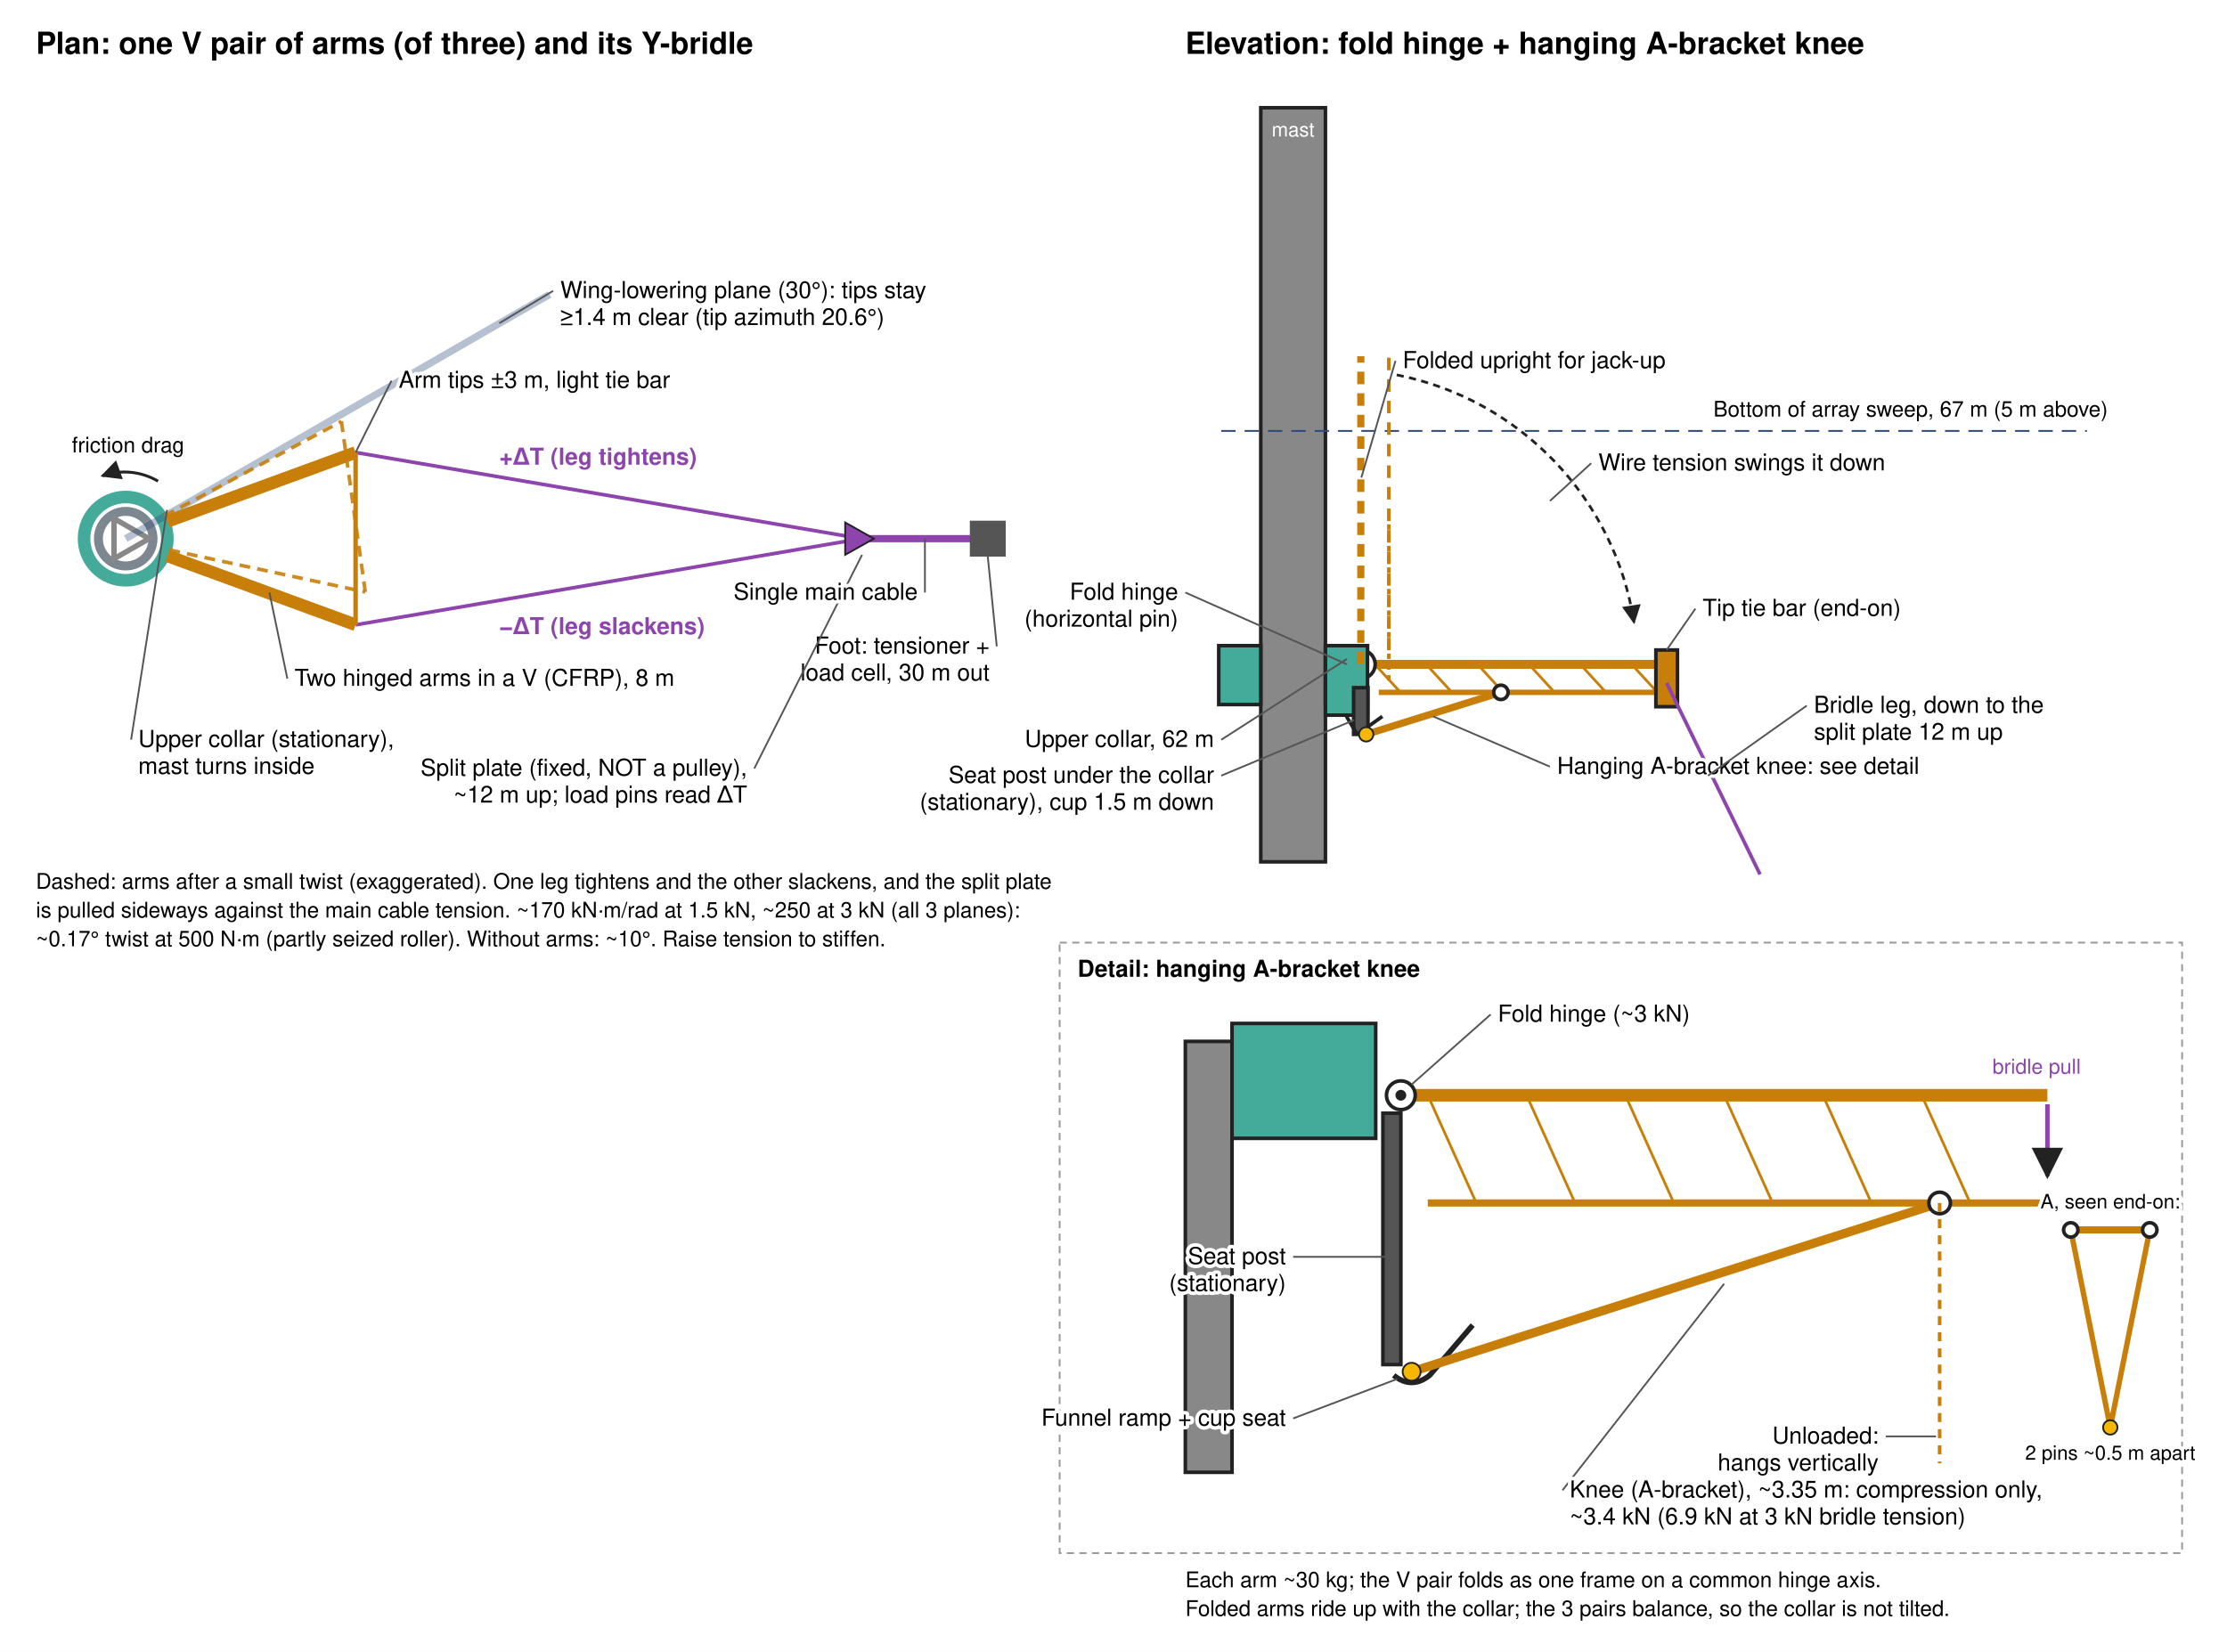
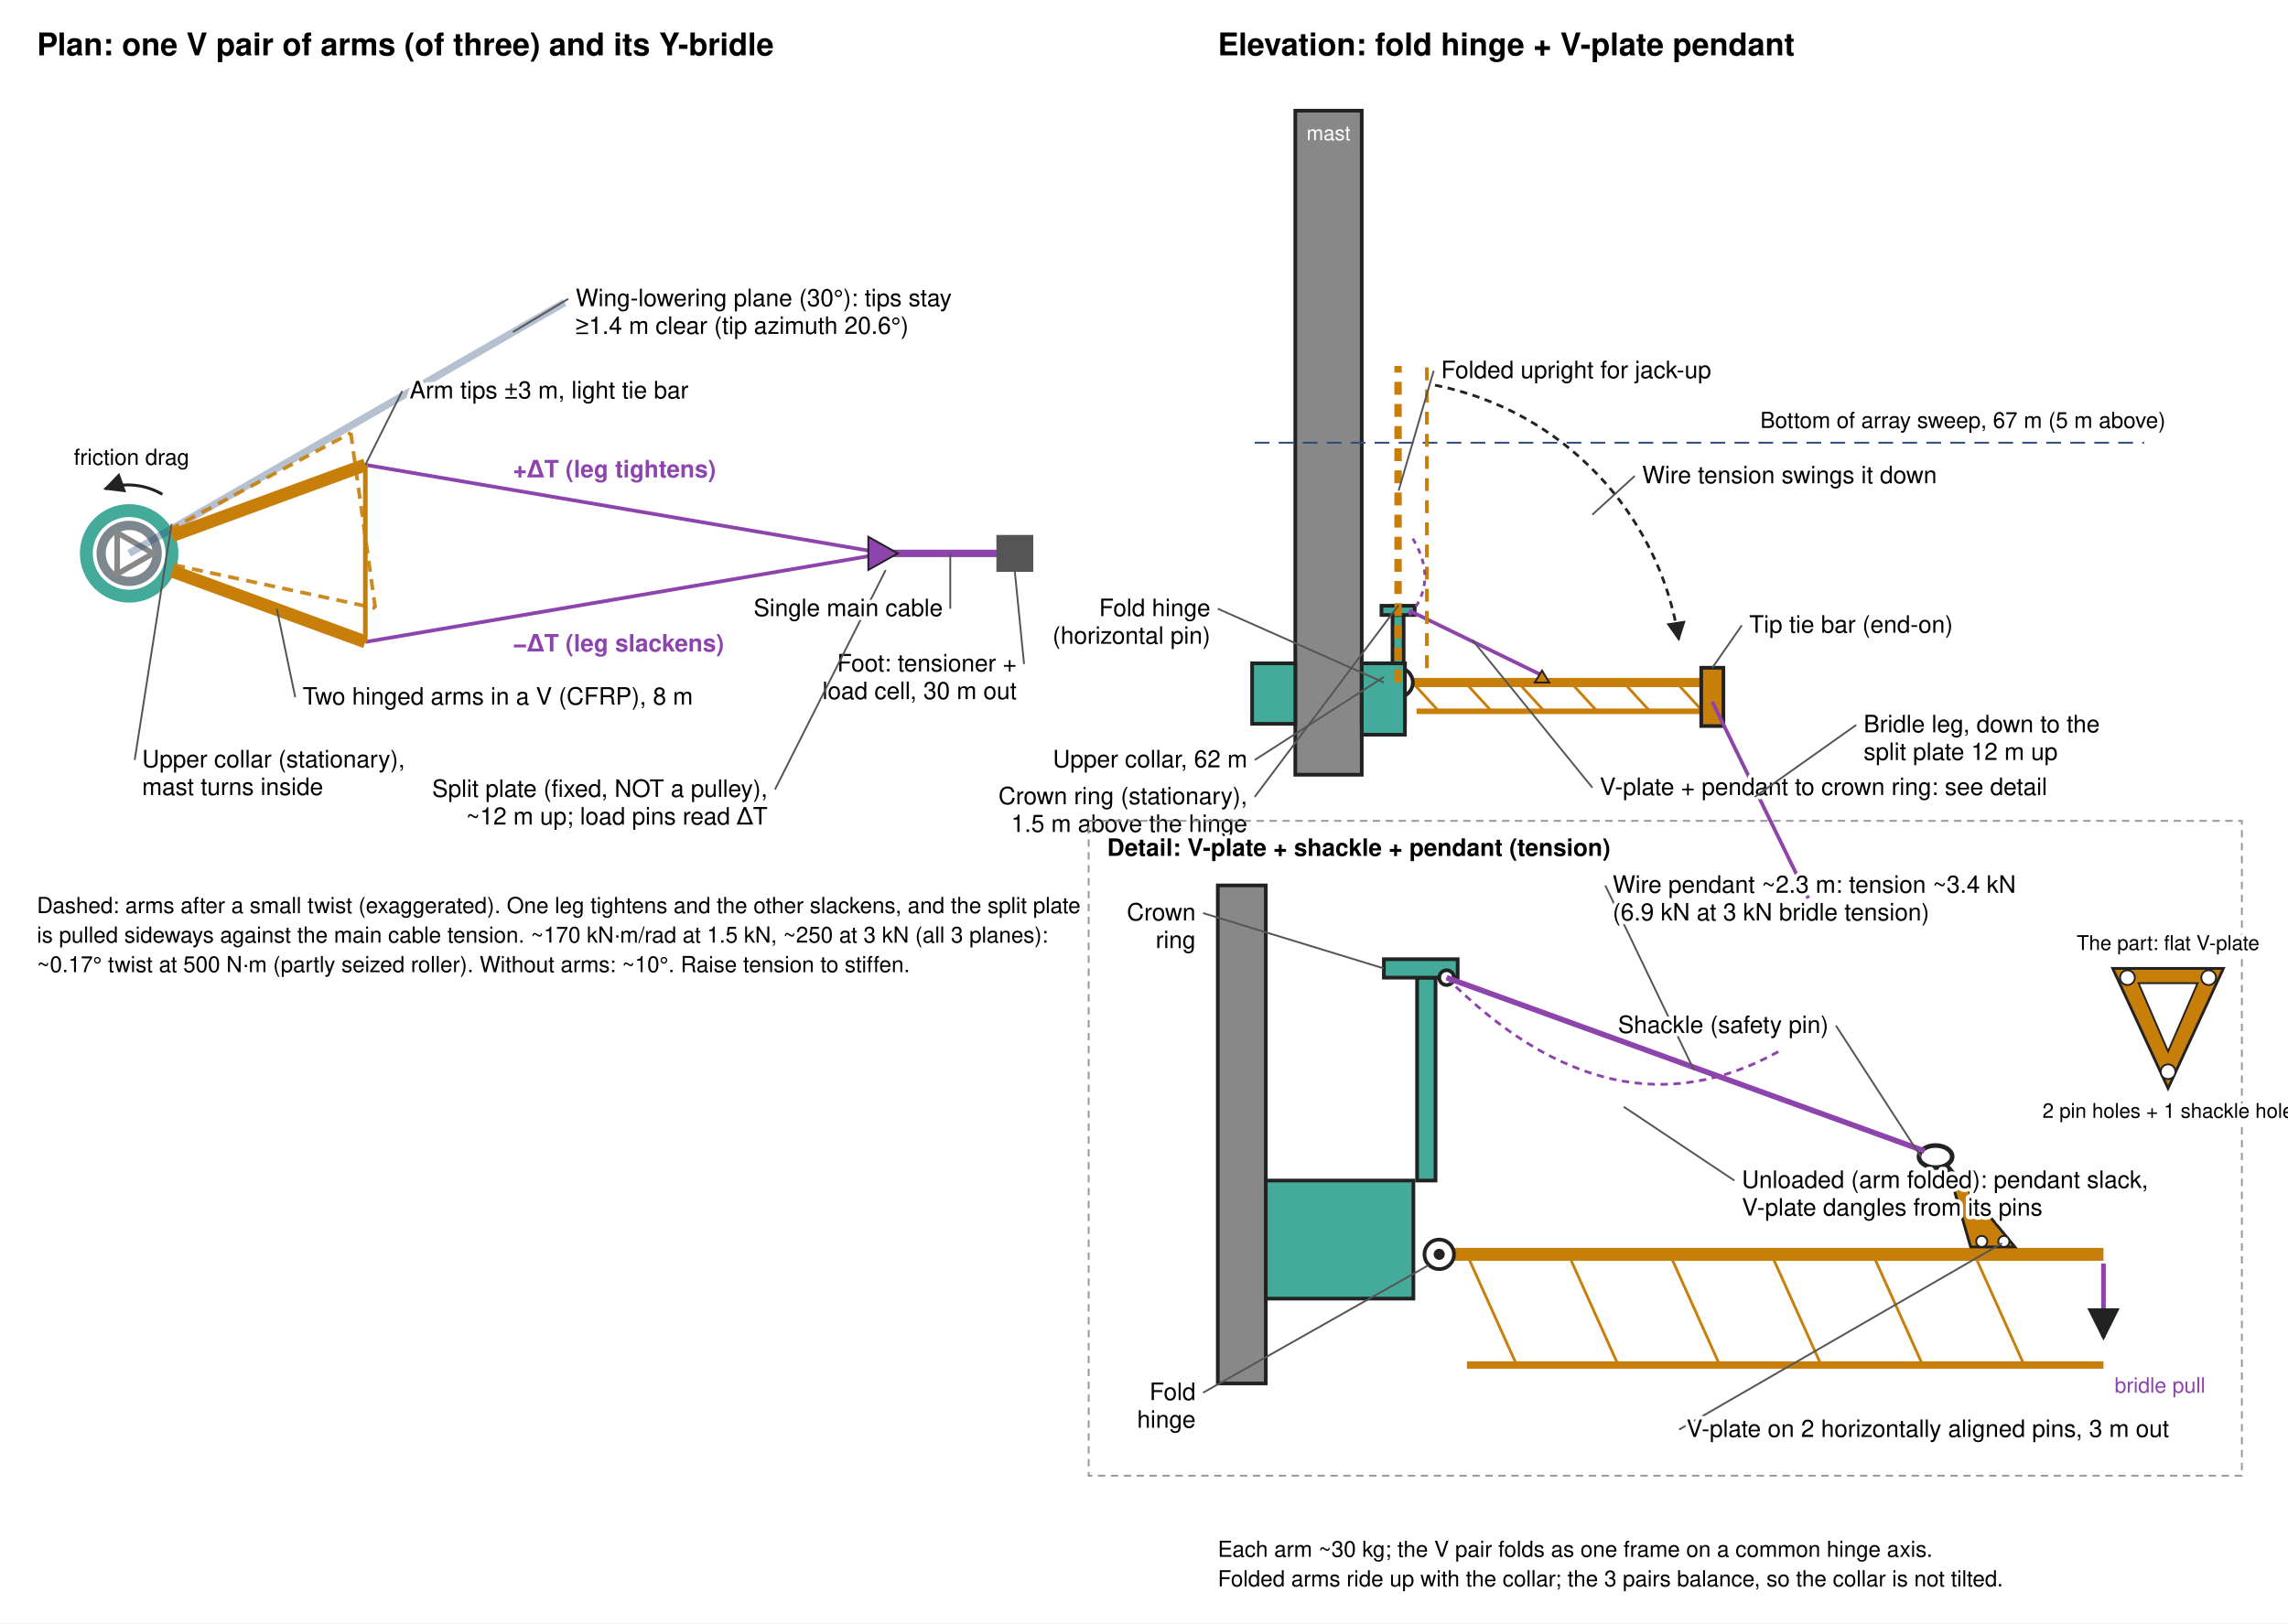
- <svg xmlns="http://www.w3.org/2000/svg" viewBox="0 0 1240 920" font-family="Helvetica, Arial, sans-serif" font-size="13">
-   <rect width="1240" height="920" fill="#fff" />
+ <svg xmlns="http://www.w3.org/2000/svg" viewBox="0 0 1240 880" font-family="Helvetica, Arial, sans-serif" font-size="13">
+   <rect width="1240" height="880" fill="#fff" />
  <defs>
    <marker id="ar" viewBox="0 0 10 10" refX="9" refY="5" markerWidth="7" markerHeight="7" orient="auto-start-reverse">
      <path d="M0 0L10 5L0 10z" fill="#222" />
    </marker>
  </defs>
  <style>.s{stroke:#222;stroke-width:2}.l{stroke:#555;stroke-width:1;fill:none}.guy{stroke:#8e44ad;stroke-width:2}.arm{stroke:#c87f0a}.collar{fill:#4a9}.mast{fill:#888}text{paint-order:stroke;stroke:#fff;stroke-width:4px;stroke-linejoin:round}.t{font-size:17px;font-weight:bold}</style>
  <text x="20" y="30" class="t">Plan: one V pair of arms (of three) and its Y-bridle</text>
  <circle cx="70" cy="300" r="23.2" fill="none" stroke="#4a9" stroke-width="7" />
  <circle cx="70" cy="300" r="15.2" fill="none" stroke="#7d8790" stroke-width="5" />
  <polygon points="83.0,300.0 63.5,311.2 63.5,288.8" fill="none" stroke="#888" stroke-width="3" />
  <line x1="70" y1="300" x2="306" y2="164" stroke="#2c4a7a" stroke-width="4" opacity="0.35" />
  <line x1="198" y1="252" x2="479.6" y2="300" class="guy" />
  <line x1="198" y1="348" x2="479.6" y2="300" class="guy" />
  <line x1="479.6" y1="300" x2="550" y2="300" stroke="#8e44ad" stroke-width="4" />
  <polygon points="470.6,291 486.6,300 470.6,309" fill="#8e44ad" stroke="#222" />
  <rect x="540" y="290" width="20" height="20" fill="#555" />
  <line x1="91.6" y1="287.3" x2="190.1" y2="234.7" stroke="#c87f0a" stroke-width="2" stroke-dasharray="6 4" opacity="0.9" />
  <line x1="94.3" y1="306.3" x2="203.4" y2="329.7" stroke="#c87f0a" stroke-width="2" stroke-dasharray="6 4" opacity="0.9" />
  <line x1="190.1" y1="234.7" x2="203.4" y2="329.7" stroke="#c87f0a" stroke-width="2" stroke-dasharray="6 4" opacity="0.9" />
  <line x1="93.2" y1="290.4" x2="198.0" y2="252.0" stroke="#c87f0a" stroke-width="7" />
  <line x1="93.2" y1="309.6" x2="198.0" y2="348.0" stroke="#c87f0a" stroke-width="7" />
  <line x1="198.0" y1="252.0" x2="198.0" y2="348.0" stroke="#c87f0a" stroke-width="2.5" />
  <path d="M88 268 A36.8 36.8 0 0 0 57 265" fill="none" stroke="#222" stroke-width="1.6" marker-end="url(#ar)" />
  <text x="40" y="252" font-size="12">friction drag</text>
  <text x="278" y="258.8" font-size="13" fill="#8e44ad" font-weight="bold">+ΔT (leg tightens)</text>
  <text x="278" y="353.2" font-size="13" fill="#8e44ad" font-weight="bold">−ΔT (leg slackens)</text>
  <path d="M550 310L555 360" class="l" />
  <text x="551" y="364" text-anchor="end">Foot: tensioner +</text>
  <text x="551" y="379" text-anchor="end">load cell, 30 m out</text>
  <path d="M480 309L420 428" class="l" />
  <text x="416" y="432" text-anchor="end">Split plate (fixed, NOT a pulley),</text>
  <text x="416" y="447" text-anchor="end">~12 m up; load pins read ΔT</text>
  <path d="M515 300L515 330" class="l" />
  <text x="511" y="334" text-anchor="end">Single main cable</text>
  <path d="M198 252L218 212" class="l" />
  <text x="222" y="216" text-anchor="start">Arm tips ±3 m, light tie bar</text>
  <path d="M150 330L160 378" class="l" />
  <text x="164" y="382" text-anchor="start">Two hinged arms in a V (CFRP), 8 m</text>
  <path d="M93 284L73 412" class="l" />
  <text x="77" y="416" text-anchor="start">Upper collar (stationary),</text>
  <text x="77" y="431" text-anchor="start">mast turns inside</text>
  <path d="M278 180L308 162" class="l" />
  <text x="312" y="166" text-anchor="start">Wing-lowering plane (30°): tips stay</text>
  <text x="312" y="181" text-anchor="start">≥1.4 m clear (tip azimuth 20.6°)</text>
  <text x="20" y="495" font-size="12">Dashed: arms after a small twist (exaggerated). One leg tightens and the other slackens, and the split plate</text>
  <text x="20" y="511" font-size="12">is pulled sideways against the main cable tension. ~170 kN·m/rad at 1.5 kN, ~250 at 3 kN (all 3 planes):</text>
  <text x="20" y="527" font-size="12">~0.17° twist at 500 N·m (partly seized roller). Without arms: ~10°. Raise tension to stiffen.</text>
-   <text x="660" y="30" class="t">Elevation: fold hinge + hanging A-bracket knee</text>
-   <rect x="702" y="60" width="36" height="420" class="mast s" />
+   <text x="660" y="30" class="t">Elevation: fold hinge + V-plate pendant</text>
+   <rect x="702" y="60" width="36" height="360" class="mast s" />
  <text x="720" y="76" text-anchor="middle" font-size="11" style="stroke:none" fill="#fff">mast</text>
  <rect x="738" y="359.6" width="23.4" height="32.8" class="collar s" />
  <rect x="678.6" y="359.6" width="23.4" height="32.8" class="collar s" />
  <line x1="680" y1="240" x2="1162" y2="240" stroke="#2c4a7a" stroke-dasharray="8 5" />
  <text x="954" y="232" font-size="12">Bottom of array sweep, 67 m (5 m above)</text>
  <line x1="757.7" y1="370" x2="928" y2="370" stroke="#c87f0a" stroke-width="5" />
  <line x1="767.7" y1="385.6" x2="928" y2="385.6" stroke="#c87f0a" stroke-width="3" />
  <line x1="765.5" y1="370" x2="779.8" y2="385.6" stroke="#c87f0a" stroke-width="1.5" />
  <line x1="794.1" y1="370" x2="808.4" y2="385.6" stroke="#c87f0a" stroke-width="1.5" />
  <line x1="822.7" y1="370" x2="837.0" y2="385.6" stroke="#c87f0a" stroke-width="1.5" />
  <line x1="851.3" y1="370" x2="865.6" y2="385.6" stroke="#c87f0a" stroke-width="1.5" />
  <line x1="879.9" y1="370" x2="894.2" y2="385.6" stroke="#c87f0a" stroke-width="1.5" />
  <line x1="908.5" y1="370" x2="922.8" y2="385.6" stroke="#c87f0a" stroke-width="1.5" />
  <rect x="922" y="362" width="12" height="31.6" fill="#c87f0a" class="s" />
  <circle cx="757.7" cy="370" r="8" fill="#fff" class="s" />
  <circle cx="757.7" cy="370" r="3" fill="#222" />
  <rect x="738" y="359.6" width="23.4" height="38.7" class="collar s" />
-   <rect x="753.7" y="383.0" width="8" height="26.0" fill="#555" class="s" />
-   <path d="M755.7 409.0 l14 -10 M755.7 409.0 l-6 -10" stroke="#222" stroke-width="2" fill="none" />
-   <line x1="835.7" y1="385.6" x2="760.7" y2="409.0" stroke="#c87f0a" stroke-width="4" />
-   <circle cx="835.7" cy="385.6" r="4" fill="#fff" class="s" />
-   <circle cx="760.7" cy="409.0" r="4" fill="#f5b700" stroke="#222" />
+   <rect x="754.7" y="328.4" width="6" height="31.2" fill="#4a9" class="s" />
+   <rect x="748.7" y="328.4" width="18" height="5" fill="#4a9" class="s" />
+   <line x1="835.7" y1="366.1" x2="763.7" y2="331.0" stroke="#8e44ad" stroke-width="2" />
+   <polygon points="831.8,370 839.6,370 835.7,363.5" fill="#c87f0a" stroke="#222" />
  <line x1="757.7" y1="370" x2="757.7" y2="198.4" stroke="#c87f0a" stroke-width="4" stroke-dasharray="7 5" />
  <line x1="773.3" y1="362.2" x2="773.3" y2="198.4" stroke="#c87f0a" stroke-width="2" stroke-dasharray="7 5" />
-   <line x1="773.3" y1="292" x2="773.3" y2="379.1" stroke="#c87f0a" stroke-width="2" stroke-dasharray="3 3" />
+   <path d="M765.7 292 q 14 23.4 -2 41.6" fill="none" stroke="#8e44ad" stroke-width="1.5" stroke-dasharray="3 3" />
  <path d="M777.7 208.8 A166.4 166.4 0 0 1 909.8 346.6" fill="none" stroke="#222" stroke-width="1.5" stroke-dasharray="4 3" marker-end="url(#ar)" />
  <line x1="928" y1="380.4" x2="979.992" y2="487.0" class="guy" />
  <path d="M750 370L660 330" class="l" />
  <text x="656" y="334" text-anchor="end">Fold hinge</text>
  <text x="656" y="349" text-anchor="end">(horizontal pin)</text>
  <path d="M758 266L777 201" class="l" />
  <text x="781" y="205" text-anchor="start">Folded upright for jack-up</text>
  <path d="M863 279L886 258" class="l" />
  <text x="890" y="262" text-anchor="start">Wire tension swings it down</text>
-   <path d="M798 399L863 427" class="l" />
-   <text x="867" y="431" text-anchor="start">Hanging A-bracket knee: see detail</text>
-   <path d="M754 401L680 432" class="l" />
-   <text x="676" y="436" text-anchor="end">Seat post under the collar</text>
-   <text x="676" y="451" text-anchor="end">(stationary), cup 1.5 m down</text>
+   <path d="M798 347L863 427" class="l" />
+   <text x="867" y="431" text-anchor="start">V-plate + pendant to crown ring: see detail</text>
+   <path d="M758 328L680 432" class="l" />
+   <text x="676" y="436" text-anchor="end">Crown ring (stationary),</text>
+   <text x="676" y="451" text-anchor="end">1.5 m above the hinge</text>
  <path d="M750 367L680 412" class="l" />
  <text x="676" y="416" text-anchor="end">Upper collar, 62 m</text>
  <path d="M928 362L944 339" class="l" />
  <text x="948" y="343" text-anchor="start">Tip tie bar (end-on)</text>
  <path d="M951 432L1006 393" class="l" />
  <text x="1010" y="397" text-anchor="start">Bridle leg, down to the</text>
  <text x="1010" y="412" text-anchor="start">split plate 12 m up</text>
-   <rect x="590" y="525" width="625" height="340" fill="none" stroke="#999" stroke-dasharray="4 3" />
-   <text x="600" y="544" font-weight="bold">Detail: hanging A-bracket knee</text>
-   <rect x="660" y="580" width="26" height="240" class="mast s" />
-   <rect x="686" y="570.0" width="80.0" height="64.0" class="collar s" />
-   <rect x="770" y="620.0" width="10" height="140.0" fill="#555" class="s" />
-   <path d="M776 766.0 Q786 774.0 796 766.0 L820 738.0" fill="none" stroke="#222" stroke-width="3" />
-   <line x1="780" y1="610" x2="1140.0" y2="610" stroke="#c87f0a" stroke-width="7" />
-   <line x1="795.0" y1="670.0" x2="1140.0" y2="670.0" stroke="#c87f0a" stroke-width="4" />
-   <line x1="795.0" y1="610" x2="822.0" y2="670.0" stroke="#c87f0a" stroke-width="1.5" />
-   <line x1="850.0" y1="610" x2="877.0" y2="670.0" stroke="#c87f0a" stroke-width="1.5" />
-   <line x1="905.0" y1="610" x2="932.0" y2="670.0" stroke="#c87f0a" stroke-width="1.5" />
-   <line x1="960.0" y1="610" x2="987.0" y2="670.0" stroke="#c87f0a" stroke-width="1.5" />
-   <line x1="1015.0" y1="610" x2="1042.0" y2="670.0" stroke="#c87f0a" stroke-width="1.5" />
-   <line x1="1070.0" y1="610" x2="1097.0" y2="670.0" stroke="#c87f0a" stroke-width="1.5" />
-   <circle cx="780" cy="610" r="8" fill="#fff" class="s" />
-   <circle cx="780" cy="610" r="3" fill="#222" />
-   <line x1="1080.0" y1="670.0" x2="786" y2="764.0" stroke="#c87f0a" stroke-width="5" />
-   <circle cx="1080.0" cy="670.0" r="6" fill="#fff" class="s" />
-   <circle cx="786" cy="764.0" r="5" fill="#f5b700" stroke="#222" />
-   <line x1="1080.0" y1="670.0" x2="1080.0" y2="815.0" stroke="#c87f0a" stroke-width="2" stroke-dasharray="5 4" />
-   <line x1="1149.0" y1="685.0" x2="1201.0" y2="685.0" stroke="#c87f0a" stroke-width="4" />
-   <path d="M1153.0 685.0 L1175.0 795.0 L1197.0 685.0" fill="none" stroke="#c87f0a" stroke-width="3" />
-   <circle cx="1153.0" cy="685.0" r="4" fill="#fff" class="s" />
-   <circle cx="1197.0" cy="685.0" r="4" fill="#fff" class="s" />
-   <circle cx="1175.0" cy="795.0" r="4" fill="#f5b700" stroke="#222" />
-   <text x="1175.0" y="673.0" text-anchor="middle" font-size="11">A, seen end-on:</text>
-   <text x="1175.0" y="813.0" text-anchor="middle" font-size="11">2 pins ~0.5 m apart</text>
-   <path d="M960 715L870 830" class="l" />
-   <text x="874" y="834" text-anchor="start">Knee (A-bracket), ~3.35 m: compression only,</text>
-   <text x="874" y="849" text-anchor="start">~3.4 kN (6.9 kN at 3 kN bridle tension)</text>
-   <path d="M1078 800L1050 800" class="l" />
-   <text x="1046" y="804" text-anchor="end">Unloaded:</text>
-   <text x="1046" y="819" text-anchor="end">hangs vertically</text>
-   <path d="M778 768L720 790" class="l" />
-   <text x="716" y="794" text-anchor="end">Funnel ramp + cup seat</text>
-   <path d="M775 700L720 700" class="l" />
-   <text x="716" y="704" text-anchor="end">Seat post</text>
-   <text x="716" y="719" text-anchor="end">(stationary)</text>
-   <path d="M786 604L830 565" class="l" />
-   <text x="834" y="569" text-anchor="start">Fold hinge (~3 kN)</text>
-   <path d="M1140.0 615.0 v40" stroke="#8e44ad" stroke-width="2.5" marker-end="url(#ar)" />
-   <text x="1134.0" y="598" font-size="11.5" fill="#8e44ad" text-anchor="middle">bridle pull</text>
-   <text x="660" y="884" font-size="12">Each arm ~30 kg; the V pair folds as one frame on a common hinge axis.</text>
-   <text x="660" y="900" font-size="12">Folded arms ride up with the collar; the 3 pairs balance, so the collar is not tilted.</text>
+   <rect x="590" y="445" width="625" height="355" fill="none" stroke="#999" stroke-dasharray="4 3" />
+   <text x="600" y="464" font-weight="bold">Detail: V-plate + shackle + pendant (tension)</text>
+   <rect x="660" y="480" width="26" height="270" class="mast s" />
+   <rect x="686" y="640.0" width="80.0" height="64.0" class="collar s" />
+   <rect x="768" y="530.0" width="10" height="110" fill="#4a9" class="s" />
+   <rect x="750" y="520.0" width="40" height="10" fill="#4a9" class="s" />
+   <circle cx="784" cy="530.0" r="4" fill="#fff" class="s" />
+   <line x1="780" y1="680" x2="1140.0" y2="680" stroke="#c87f0a" stroke-width="7" />
+   <line x1="795.0" y1="740.0" x2="1140.0" y2="740.0" stroke="#c87f0a" stroke-width="4" />
+   <line x1="795.0" y1="680" x2="822.0" y2="740.0" stroke="#c87f0a" stroke-width="1.5" />
+   <line x1="850.0" y1="680" x2="877.0" y2="740.0" stroke="#c87f0a" stroke-width="1.5" />
+   <line x1="905.0" y1="680" x2="932.0" y2="740.0" stroke="#c87f0a" stroke-width="1.5" />
+   <line x1="960.0" y1="680" x2="987.0" y2="740.0" stroke="#c87f0a" stroke-width="1.5" />
+   <line x1="1015.0" y1="680" x2="1042.0" y2="740.0" stroke="#c87f0a" stroke-width="1.5" />
+   <line x1="1070.0" y1="680" x2="1097.0" y2="740.0" stroke="#c87f0a" stroke-width="1.5" />
+   <circle cx="780" cy="680" r="8" fill="#fff" class="s" />
+   <circle cx="780" cy="680" r="3" fill="#222" />
+   <polygon points="1068.0,676 1092.0,676 1055.0,631.0" fill="#c87f0a" stroke="#222" stroke-width="1.5" />
+   <circle cx="1074.0" cy="673" r="3" fill="#fff" stroke="#222" />
+   <circle cx="1086.0" cy="673" r="3" fill="#fff" stroke="#222" />
+   <ellipse cx="1049.0" cy="627.0" rx="9" ry="6" fill="none" stroke="#222" stroke-width="2.5" />
+   <line x1="1043.0" y1="624.0" x2="784" y2="530.0" stroke="#8e44ad" stroke-width="3" />
+   <path d="M784 530.0 q 90.0 90.0 180.0 40.0" fill="none" stroke="#8e44ad" stroke-width="1.5" stroke-dasharray="4 3" />
+   <path d="M1145.0 525.0 L1205.0 525.0 L1175.0 590.0 Z" fill="#c87f0a" stroke="#222" stroke-width="1.5" />
+   <path d="M1159.0 533.0 L1191.0 533.0 L1175.0 570.0 Z" fill="#fff" stroke="#222" stroke-width="1" />
+   <circle cx="1153.0" cy="530.0" r="4" fill="#fff" stroke="#222" />
+   <circle cx="1197.0" cy="530.0" r="4" fill="#fff" stroke="#222" />
+   <circle cx="1175.0" cy="581.0" r="4" fill="#fff" stroke="#222" />
+   <text x="1175.0" y="515.0" text-anchor="middle" font-size="11">The part: flat V-plate</text>
+   <text x="1175.0" y="606.0" text-anchor="middle" font-size="11">2 pin holes + 1 shackle hole</text>
+   <path d="M918 580L870 480" class="l" />
+   <text x="874" y="484" text-anchor="start">Wire pendant ~2.3 m: tension ~3.4 kN</text>
+   <text x="874" y="499" text-anchor="start">(6.9 kN at 3 kN bridle tension)</text>
+   <path d="M1085 674L910 775" class="l" />
+   <text x="914" y="779" text-anchor="start">V-plate on 2 horizontally aligned pins, 3 m out</text>
+   <path d="M1041 627L995 556" class="l" />
+   <text x="991" y="560" text-anchor="end">Shackle (safety pin)</text>
+   <path d="M880 600L940 640" class="l" />
+   <text x="944" y="644" text-anchor="start">Unloaded (arm folded): pendant slack,</text>
+   <text x="944" y="659" text-anchor="start">V-plate dangles from its pins</text>
+   <path d="M750 525L652 495" class="l" />
+   <text x="648" y="499" text-anchor="end">Crown</text>
+   <text x="648" y="514" text-anchor="end">ring</text>
+   <path d="M774 686L652 755" class="l" />
+   <text x="648" y="759" text-anchor="end">Fold</text>
+   <text x="648" y="774" text-anchor="end">hinge</text>
+   <path d="M1140.0 685.0 v40" stroke="#8e44ad" stroke-width="2.5" marker-end="url(#ar)" />
+   <text x="1146.0" y="755.0" font-size="11.5" fill="#8e44ad">bridle pull</text>
+   <text x="660" y="844" font-size="12">Each arm ~30 kg; the V pair folds as one frame on a common hinge axis.</text>
+   <text x="660" y="860" font-size="12">Folded arms ride up with the collar; the 3 pairs balance, so the collar is not tilted.</text>
</svg>
